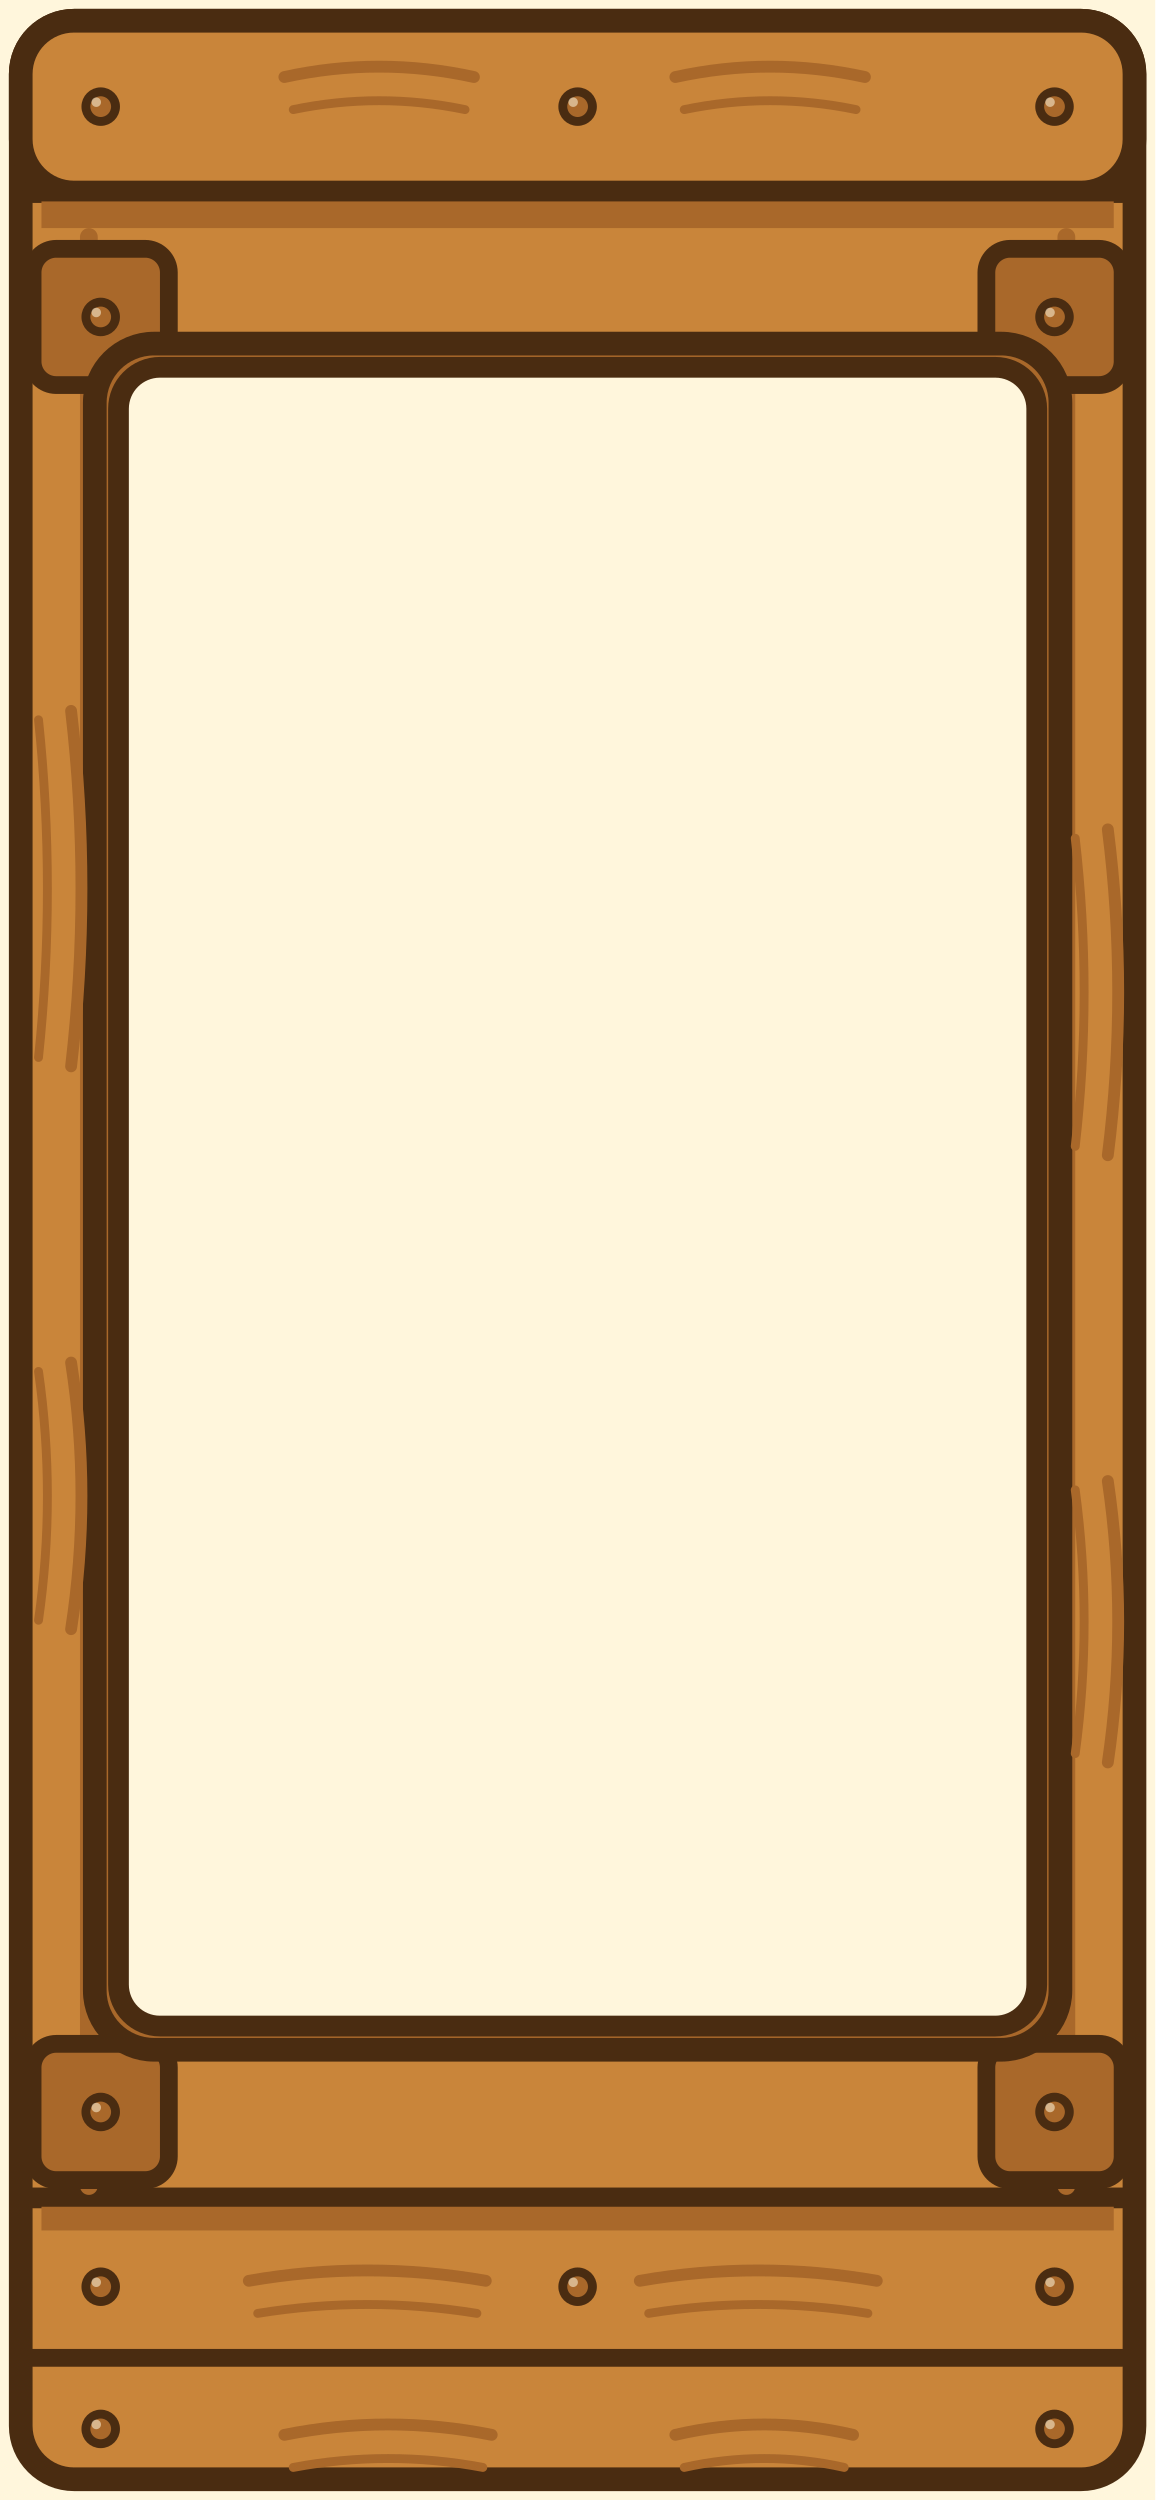
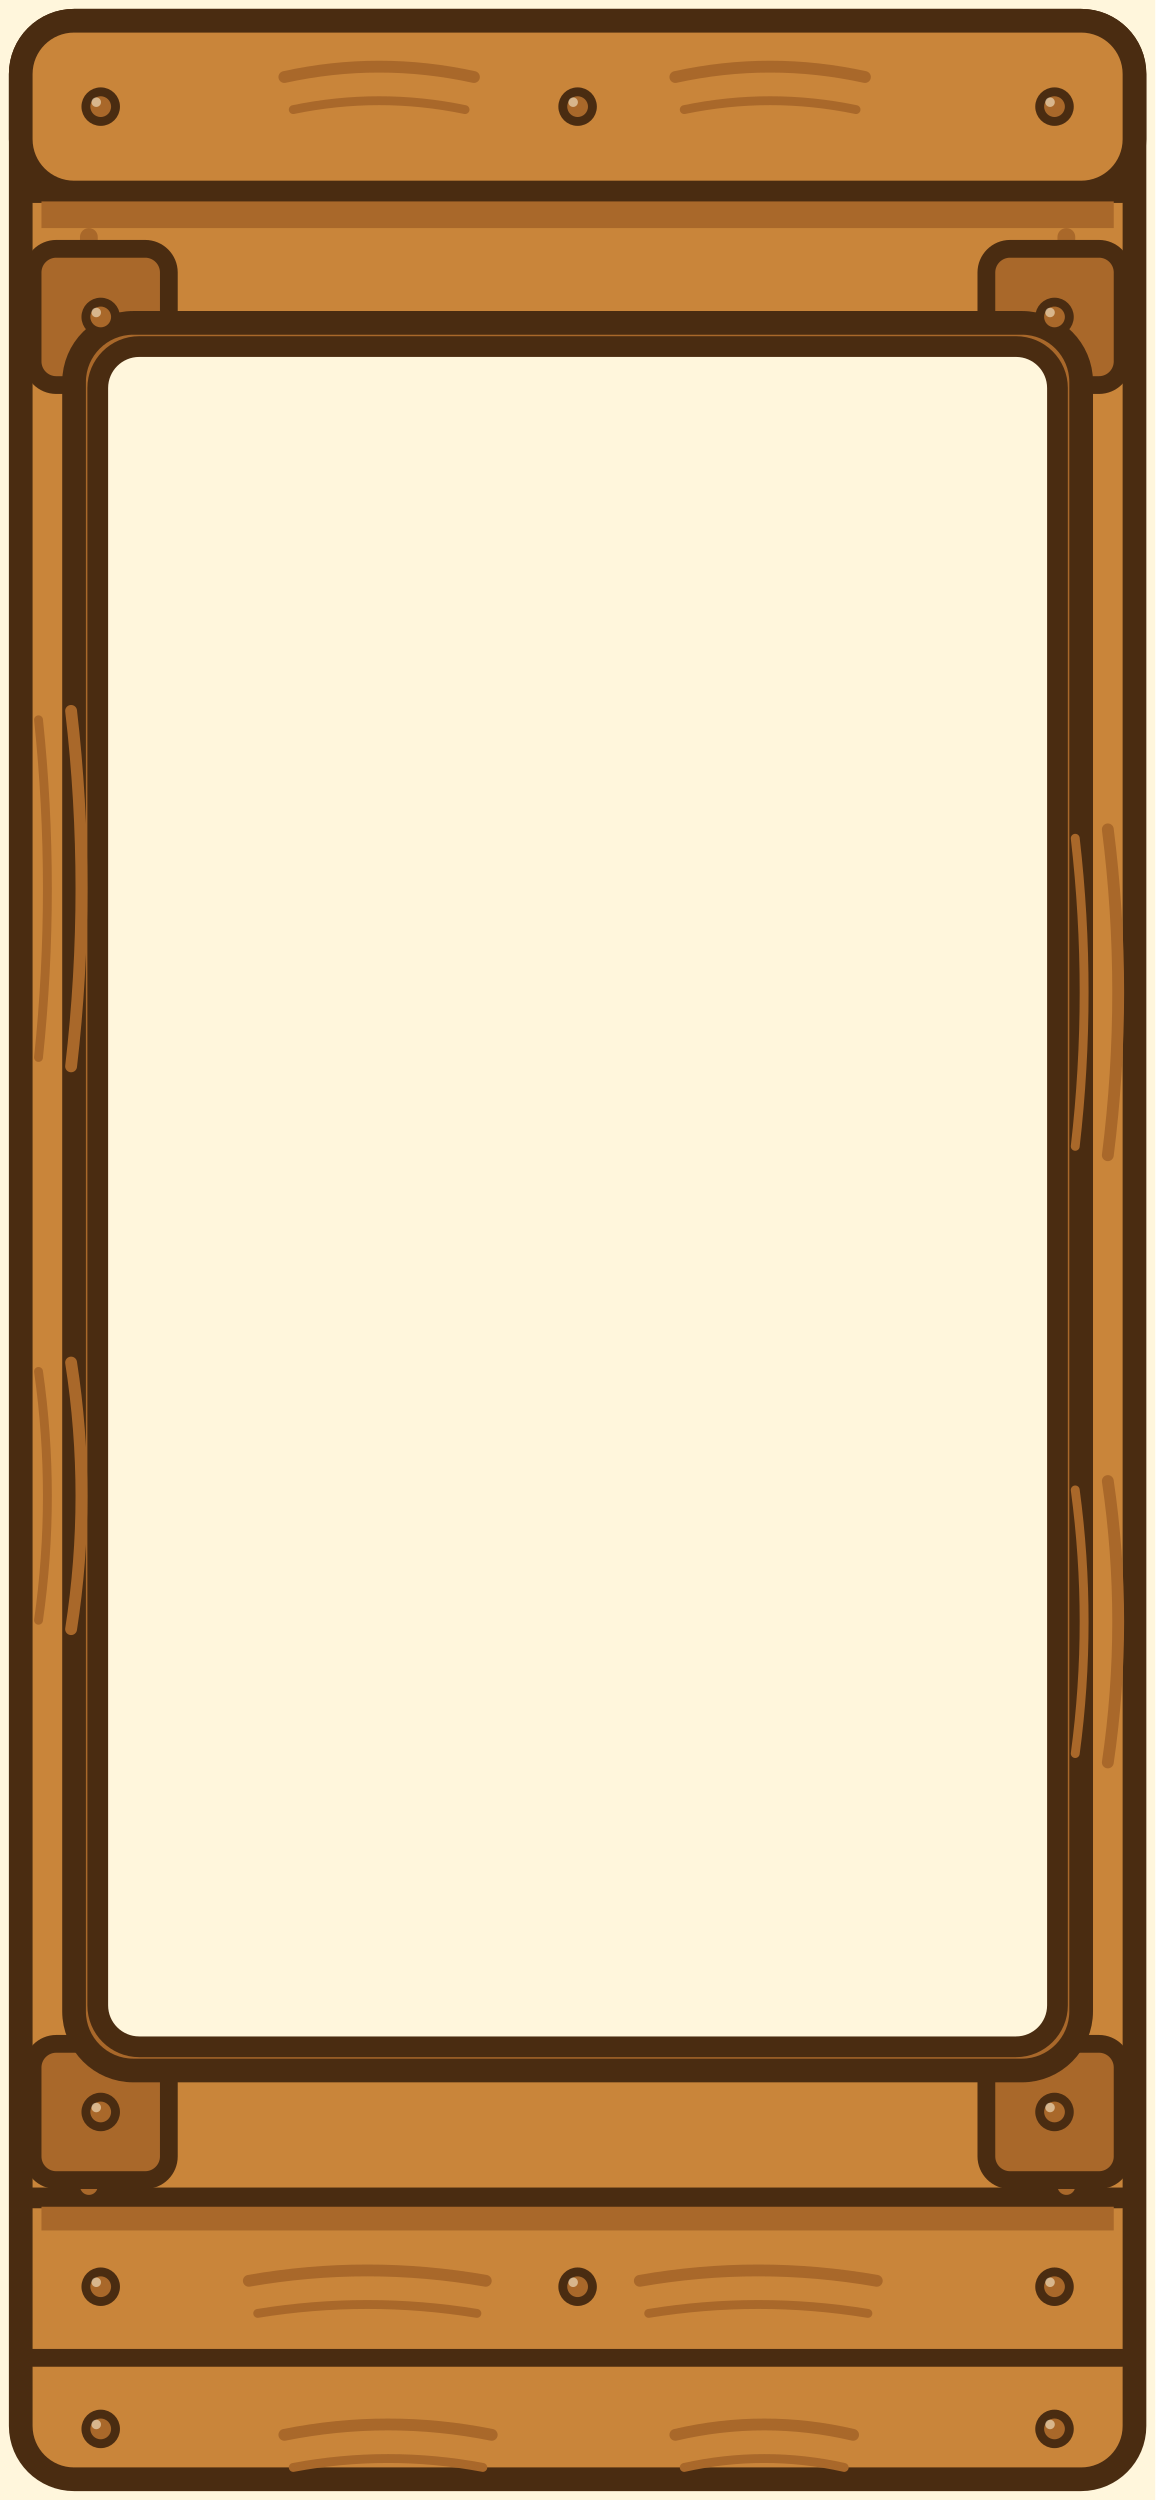
<svg xmlns="http://www.w3.org/2000/svg" viewBox="0 0 390 844" width="390" height="844">
  <rect x="0" y="0" width="390" height="844" fill="#FFF6DC" />
  <rect x="7" y="7" width="376" height="830" rx="18" fill="#C9853A" stroke="#4A2C11" stroke-width="8" />
  <rect x="7" y="7" width="376" height="58" rx="18" fill="#C9853A" stroke="#4A2C11" stroke-width="8" />
  <line x1="11" y1="65" x2="379" y2="65" stroke="#4A2C11" stroke-width="7" stroke-linecap="round" />
  <rect x="14" y="68" width="362" height="9" fill="#A9682A" />
  <line x1="11" y1="742" x2="379" y2="742" stroke="#4A2C11" stroke-width="7" stroke-linecap="round" />
  <rect x="14" y="745" width="362" height="8" fill="#A9682A" />
  <line x1="11" y1="796" x2="379" y2="796" stroke="#4A2C11" stroke-width="6" stroke-linecap="round" />
  <line x1="30" y1="80" x2="30" y2="738" stroke="#A9682A" stroke-width="6" stroke-linecap="round" />
  <line x1="360" y1="80" x2="360" y2="738" stroke="#A9682A" stroke-width="6" stroke-linecap="round" />
  <rect x="11" y="84" width="46" height="46" rx="8" fill="#A9682A" stroke="#4A2C11" stroke-width="6" />
  <rect x="333" y="84" width="46" height="46" rx="8" fill="#A9682A" stroke="#4A2C11" stroke-width="6" />
  <rect x="11" y="690" width="46" height="46" rx="8" fill="#A9682A" stroke="#4A2C11" stroke-width="6" />
  <rect x="333" y="690" width="46" height="46" rx="8" fill="#A9682A" stroke="#4A2C11" stroke-width="6" />
-   <rect x="32" y="116" width="326" height="576" rx="20" fill="#A9682A" stroke="#4A2C11" stroke-width="8" />
-   <rect x="40" y="124" width="310" height="560" rx="14" fill="#FFF6DC" stroke="#4A2C11" stroke-width="7" />
+   <rect x="25" y="109" width="340" height="590" rx="20" fill="#A9682A" stroke="#4A2C11" stroke-width="8" />
+   <rect x="33" y="117" width="324" height="574" rx="14" fill="#FFF6DC" stroke="#4A2C11" stroke-width="7" />
  <path d="M96 26 q 32 -7 64 0" fill="none" stroke="#A9682A" stroke-width="4" stroke-linecap="round" />
  <path d="M99 37 q 29 -6 58 0" fill="none" stroke="#A9682A" stroke-width="3" stroke-linecap="round" />
  <path d="M228 26 q 32 -7 64 0" fill="none" stroke="#A9682A" stroke-width="4" stroke-linecap="round" />
  <path d="M231 37 q 29 -6 58 0" fill="none" stroke="#A9682A" stroke-width="3" stroke-linecap="round" />
  <path d="M84 770 q 40 -7 80 0" fill="none" stroke="#A9682A" stroke-width="4" stroke-linecap="round" />
  <path d="M87 781 q 37 -6 74 0" fill="none" stroke="#A9682A" stroke-width="3" stroke-linecap="round" />
  <path d="M216 770 q 40 -7 80 0" fill="none" stroke="#A9682A" stroke-width="4" stroke-linecap="round" />
  <path d="M219 781 q 37 -6 74 0" fill="none" stroke="#A9682A" stroke-width="3" stroke-linecap="round" />
  <path d="M96 822 q 35 -7 70 0" fill="none" stroke="#A9682A" stroke-width="4" stroke-linecap="round" />
  <path d="M99 833 q 32 -6 64 0" fill="none" stroke="#A9682A" stroke-width="3" stroke-linecap="round" />
  <path d="M228 822 q 30 -7 60 0" fill="none" stroke="#A9682A" stroke-width="4" stroke-linecap="round" />
  <path d="M231 833 q 27 -6 54 0" fill="none" stroke="#A9682A" stroke-width="3" stroke-linecap="round" />
  <g transform="rotate(90 20 300)">
    <path d="M-40 296 q 60 -7 120 0" fill="none" stroke="#A9682A" stroke-width="4" stroke-linecap="round" />
    <path d="M-37 307 q 57 -6 114 0" fill="none" stroke="#A9682A" stroke-width="3" stroke-linecap="round" />
  </g>
  <g transform="rotate(90 20 520)">
    <path d="M-40 516 q 45 -7 90 0" fill="none" stroke="#A9682A" stroke-width="4" stroke-linecap="round" />
    <path d="M-37 527 q 42 -6 84 0" fill="none" stroke="#A9682A" stroke-width="3" stroke-linecap="round" />
  </g>
  <g transform="rotate(90 370 340)">
    <path d="M310 336 q 55 -7 110 0" fill="none" stroke="#A9682A" stroke-width="4" stroke-linecap="round" />
    <path d="M313 347 q 52 -6 104 0" fill="none" stroke="#A9682A" stroke-width="3" stroke-linecap="round" />
  </g>
  <g transform="rotate(90 370 560)">
    <path d="M310 556 q 47.5 -7 95 0" fill="none" stroke="#A9682A" stroke-width="4" stroke-linecap="round" />
    <path d="M313 567 q 44.5 -6 89 0" fill="none" stroke="#A9682A" stroke-width="3" stroke-linecap="round" />
  </g>
  <circle cx="34" cy="107" r="5" fill="#A9682A" stroke="#4A2C11" stroke-width="3" />
  <circle cx="32.5" cy="105.5" r="1.6" fill="#FFF6DC" opacity="0.55" />
  <circle cx="356" cy="107" r="5" fill="#A9682A" stroke="#4A2C11" stroke-width="3" />
  <circle cx="354.5" cy="105.5" r="1.6" fill="#FFF6DC" opacity="0.55" />
  <circle cx="34" cy="713" r="5" fill="#A9682A" stroke="#4A2C11" stroke-width="3" />
  <circle cx="32.5" cy="711.5" r="1.6" fill="#FFF6DC" opacity="0.55" />
  <circle cx="356" cy="713" r="5" fill="#A9682A" stroke="#4A2C11" stroke-width="3" />
  <circle cx="354.5" cy="711.5" r="1.6" fill="#FFF6DC" opacity="0.55" />
  <circle cx="34" cy="36" r="5" fill="#A9682A" stroke="#4A2C11" stroke-width="3" />
  <circle cx="32.5" cy="34.5" r="1.6" fill="#FFF6DC" opacity="0.55" />
  <circle cx="356" cy="36" r="5" fill="#A9682A" stroke="#4A2C11" stroke-width="3" />
  <circle cx="354.5" cy="34.5" r="1.6" fill="#FFF6DC" opacity="0.55" />
  <circle cx="195" cy="36" r="5" fill="#A9682A" stroke="#4A2C11" stroke-width="3" />
  <circle cx="193.5" cy="34.5" r="1.6" fill="#FFF6DC" opacity="0.55" />
  <circle cx="34" cy="772" r="5" fill="#A9682A" stroke="#4A2C11" stroke-width="3" />
  <circle cx="32.5" cy="770.5" r="1.6" fill="#FFF6DC" opacity="0.55" />
  <circle cx="356" cy="772" r="5" fill="#A9682A" stroke="#4A2C11" stroke-width="3" />
  <circle cx="354.5" cy="770.5" r="1.6" fill="#FFF6DC" opacity="0.55" />
  <circle cx="195" cy="772" r="5" fill="#A9682A" stroke="#4A2C11" stroke-width="3" />
  <circle cx="193.5" cy="770.5" r="1.6" fill="#FFF6DC" opacity="0.55" />
  <circle cx="34" cy="820" r="5" fill="#A9682A" stroke="#4A2C11" stroke-width="3" />
  <circle cx="32.5" cy="818.5" r="1.6" fill="#FFF6DC" opacity="0.55" />
  <circle cx="356" cy="820" r="5" fill="#A9682A" stroke="#4A2C11" stroke-width="3" />
  <circle cx="354.5" cy="818.5" r="1.6" fill="#FFF6DC" opacity="0.55" />
</svg>
